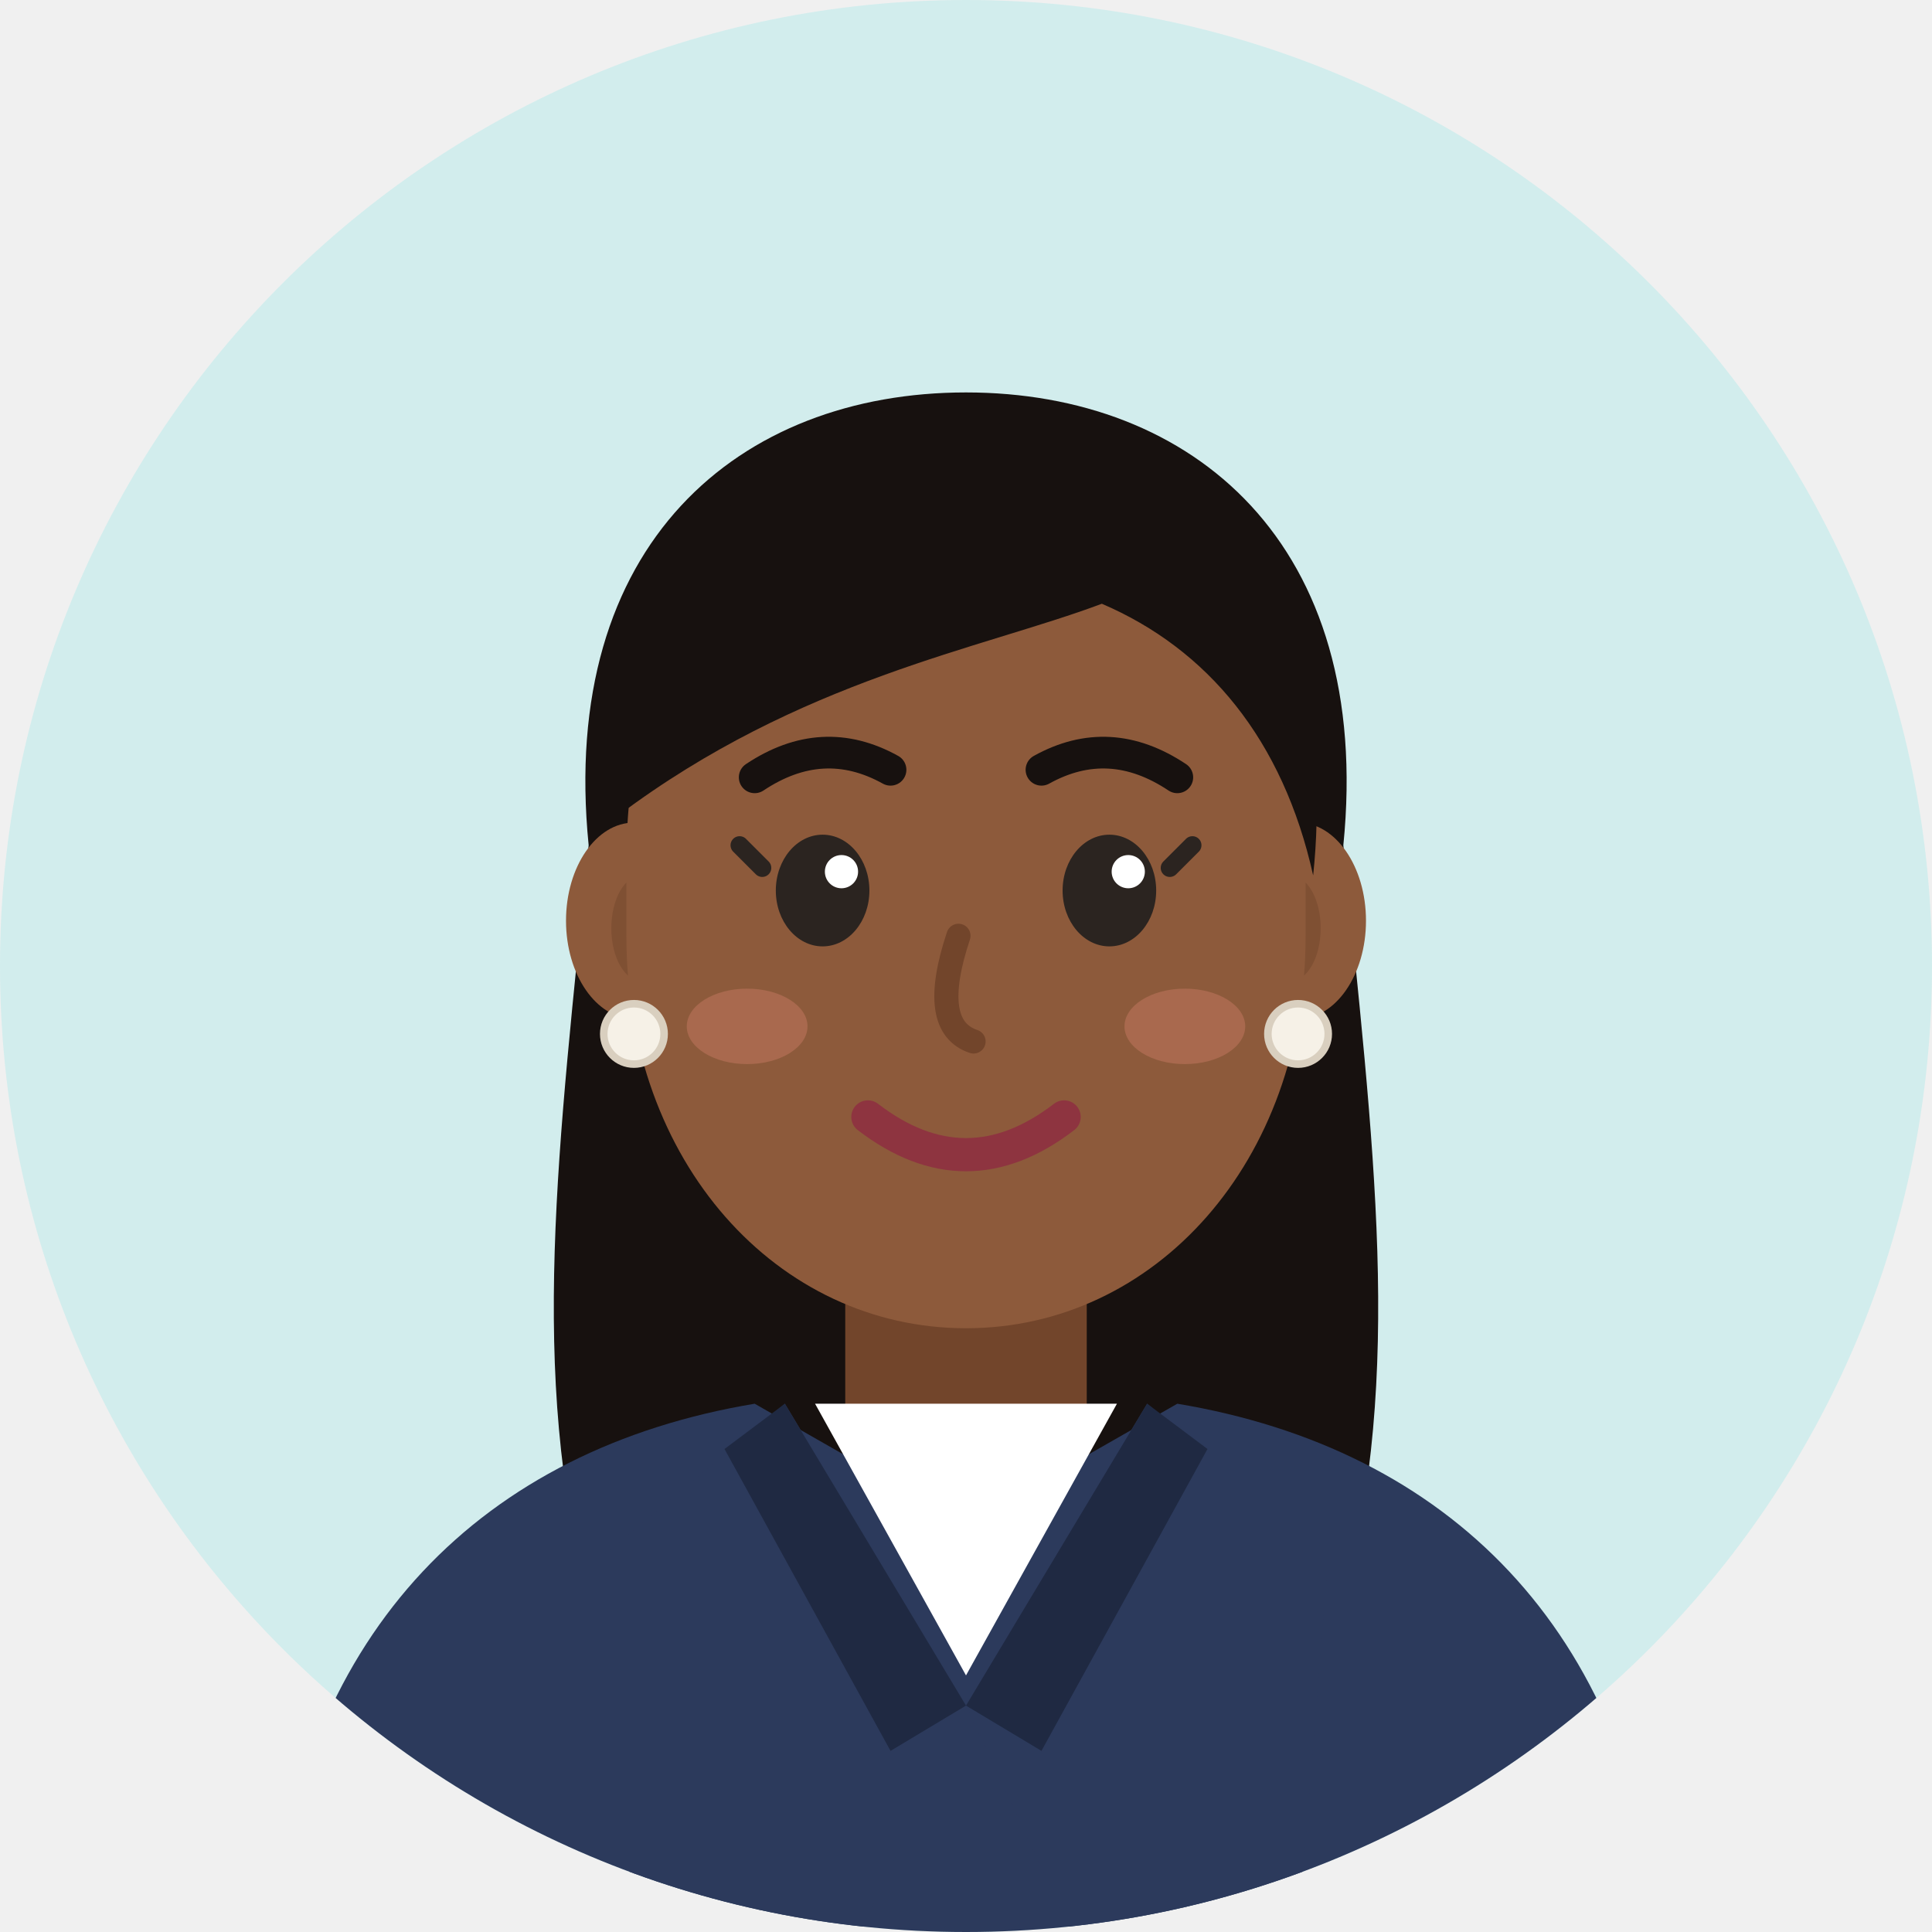
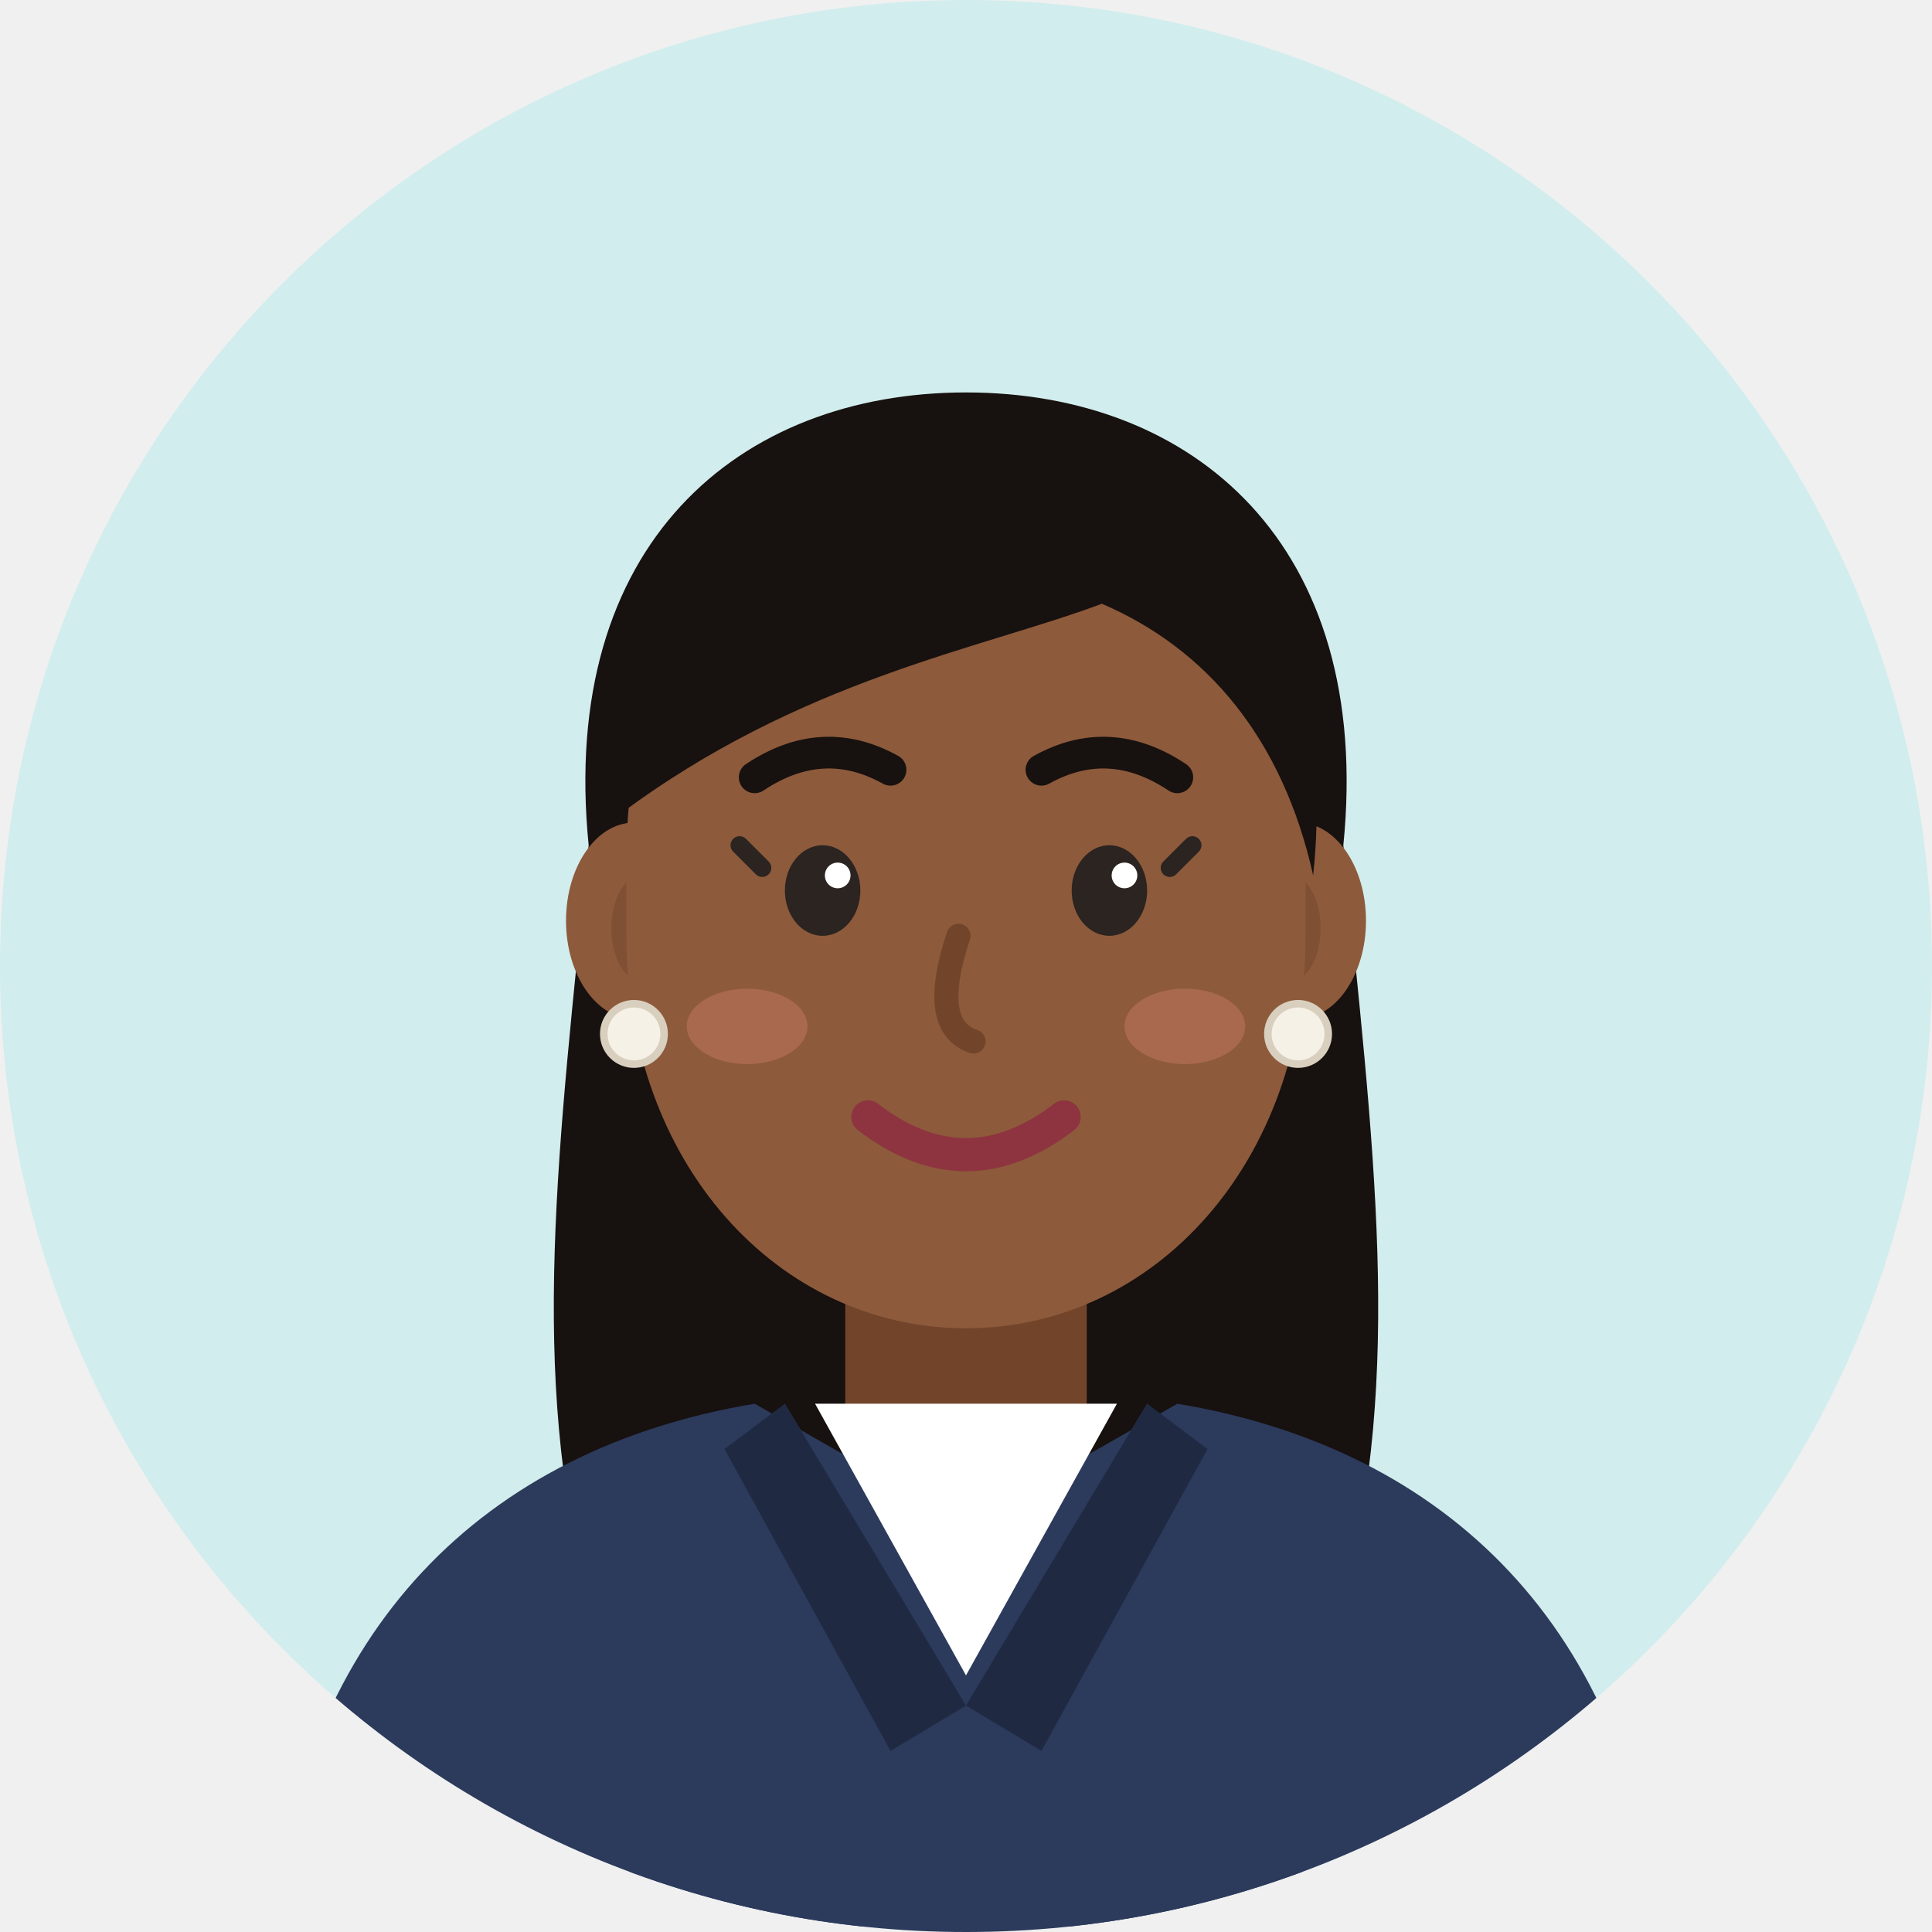
<svg xmlns="http://www.w3.org/2000/svg" viewBox="0 0 256 256" role="img" aria-label="Negócios, direito e finanças, mulher">
  <defs>
    <clipPath id="c">
      <circle cx="128" cy="128" r="128" />
    </clipPath>
  </defs>
  <circle cx="128" cy="128" r="128" fill="#d2eded" />
  <g clip-path="url(#c)">
    <path d="M78 112c-4-40 20-60 50-60s54 20 50 60c4 40 8 70 0 100h-100c-8-30-4-60 0-100z" fill="#17110f" />
    <path d="M112 160h32v26c0 8-32 8-32 0z" fill="#72452b" />
    <path d="M36 256c4-40 28-64 64-70l28 16 28-16c36 6 60 30 64 70z" fill="#2c3a5c" />
    <path d="M108 186l20 36 20-36z" fill="#ffffff" />
    <path d="M104 186l24 40-14 30h-30l-4-50zM152 186l-24 40 14 30h30l4-50z" fill="#2c3a5c" />
    <path d="M104 186l24 40-10 6-22-40zM152 186l-24 40 10 6 22-40z" fill="#1f2942" />
    <ellipse cx="84" cy="122" rx="9" ry="13" fill="#8d5a3b" />
    <ellipse cx="172" cy="122" rx="9" ry="13" fill="#8d5a3b" />
    <ellipse cx="85" cy="123" rx="4" ry="7" fill="#72452b" opacity=".5" />
    <ellipse cx="171" cy="123" rx="4" ry="7" fill="#72452b" opacity=".5" />
    <path d="M128 62c27 0 45 20 45 52v10c0 30-20 52-45 52s-45-22-45-52v-10c0-32 18-52 45-52z" fill="#8d5a3b" />
    <path d="M100 103q9-6 18-1" stroke="#17110f" stroke-width="4.2" fill="none" stroke-linecap="round" />
    <path d="M138 102q9-5 18 1" stroke="#17110f" stroke-width="4.2" fill="none" stroke-linecap="round" />
-     <ellipse cx="109" cy="118" rx="6.2" ry="7.4" fill="#2b2420" />
-     <ellipse cx="147" cy="118" rx="6.2" ry="7.4" fill="#2b2420" />
-     <circle cx="111.5" cy="115.5" r="2.2" fill="#fff" />
-     <circle cx="149.5" cy="115.5" r="2.2" fill="#fff" />
+     <ellipse cx="109" cy="118" rx="5" ry="6" fill="#2b2420" />
+     <ellipse cx="147" cy="118" rx="5" ry="6" fill="#2b2420" />
+     <circle cx="111" cy="116" r="1.7" fill="#fff" />
+     <circle cx="149" cy="116" r="1.7" fill="#fff" />
    <path d="M101 115l-3-3M155 115l3-3" stroke="#2b2420" stroke-width="2.4" stroke-linecap="round" />
    <path d="M127 124q-4 12 2 14" stroke="#72452b" stroke-width="3.2" fill="none" stroke-linecap="round" />
    <ellipse cx="99" cy="136" rx="8" ry="5" fill="#ef8f7d" opacity=".28" />
    <ellipse cx="157" cy="136" rx="8" ry="5" fill="#ef8f7d" opacity=".28" />
    <path d="M115 148q13 10 26 0" stroke="#8e3440" stroke-width="4.4" fill="none" stroke-linecap="round" />
    <path d="M82 108c-2-32 18-52 46-52s50 22 46 60c-4-18-14-30-28-36-16 6-40 10-64 28z" fill="#17110f" />
    <circle cx="84" cy="137" r="4" fill="#f6f1e7" stroke="#d9cfbf" stroke-width="1" />
    <circle cx="172" cy="137" r="4" fill="#f6f1e7" stroke="#d9cfbf" stroke-width="1" />
  </g>
</svg>
